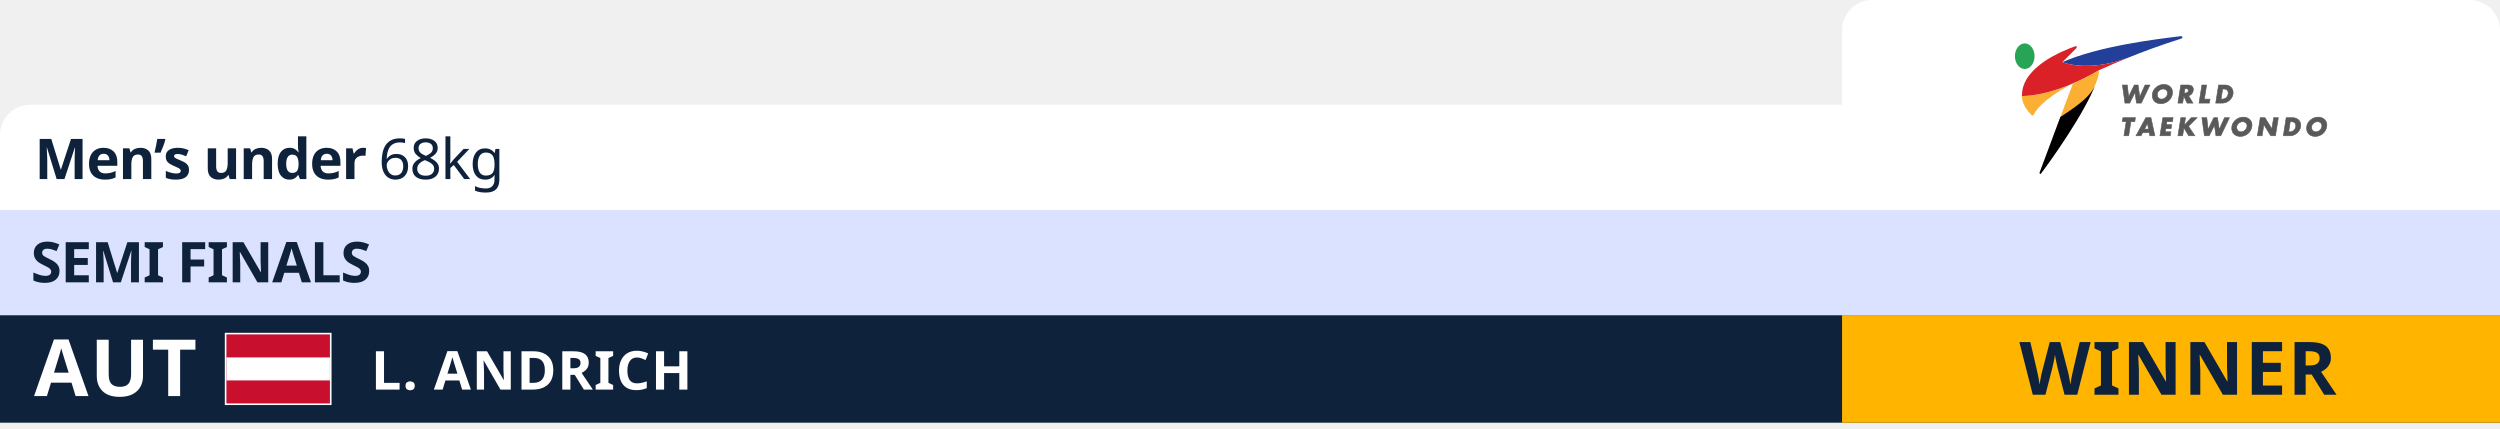
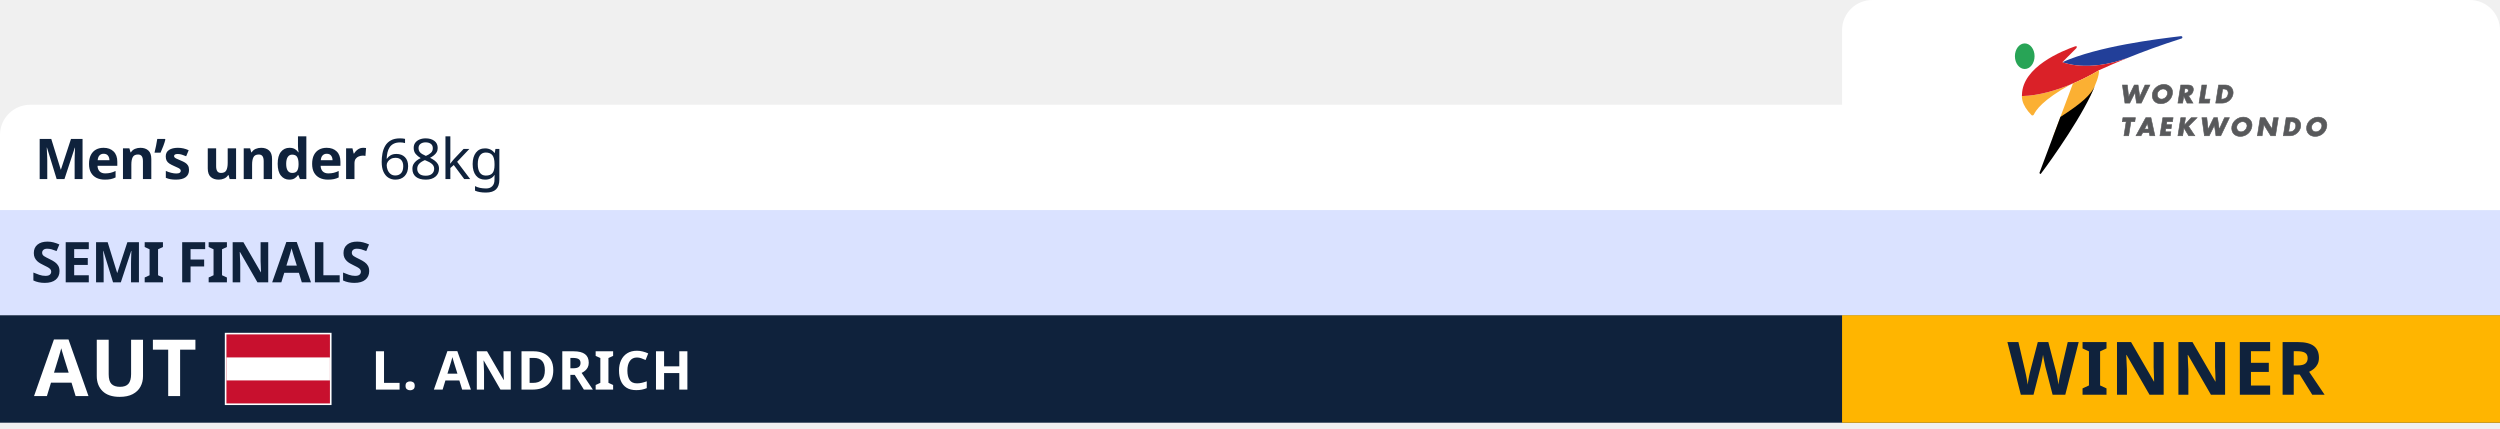
<svg xmlns="http://www.w3.org/2000/svg" version="1.1" viewBox="0 0 1534.1 262.901">
  <defs>
    <style>
      .cls-1 {
        font-family: FixelDisplay-Bold, 'Fixel Display';
        font-size: 45.249px;
        font-weight: 700;
        letter-spacing: .02em;
      }

-       .cls-1, .cls-2, .cls-3, .cls-4 {
+       .cls-1,
+       .cls-2,
+       .cls-3,
+       .cls-4 {
        fill: #0f223c;
      }

      .cls-5 {
        fill: #58595b;
      }

      .cls-6 {
        fill: #e6e6e6;
      }

      .cls-7 {
        fill: #231f20;
      }

      .cls-8 {
        fill: #fbb033;
      }

      .cls-2 {
        letter-spacing: -.02em;
      }

-       .cls-2, .cls-3 {
+       .cls-2,
+       .cls-3 {
        font-size: 34.493px;
      }

-       .cls-2, .cls-9, .cls-10, .cls-11 {
+       .cls-2,
+       .cls-9,
+       .cls-10,
+       .cls-11 {
        font-family: FixelDisplay-SemiBold, 'Fixel Display';
        font-weight: 600;
      }

      .cls-12 {
        fill: #dae2ff;
      }

      .cls-3 {
        letter-spacing: -.02em;
      }

      .cls-9 {
        font-size: 32.931px;
        letter-spacing: .02em;
      }

-       .cls-9, .cls-11, .cls-13 {
+       .cls-9,
+       .cls-11,
+       .cls-13 {
        fill: #fff;
      }

      .cls-11 {
        font-size: 48.429px;
        letter-spacing: .02em;
      }

      .cls-14 {
        fill: #c8102e;
      }

      .cls-15 {
        fill: #28a456;
      }

      .cls-16 {
        fill: #ffb500;
      }

      .cls-17 {
        fill: #223f99;
      }

      .cls-18 {
        font-family: FixelDisplay-Regular, 'Fixel Display';
      }

      .cls-19 {
        fill: #da2128;
      }
    </style>
  </defs>
  <g>
    <g id="Layer_2">
      <g id="winner_x5F_overlay">
        <g id="player_x5F_winner">
          <rect class="cls-4" x="0" y="193.388" width="1534.1" height="65.999" />
-           <text id="modern_winner_ioc" class="cls-11" transform="translate(20.88932 243.0461)">
-             <tspan x="0" y="0">AUT</tspan>
+           <text text-anchor="middle" id="athleteCountry" class="cls-11" transform="translate(20.88932 243.0461)">
+             <tspan x="50" y="0">AUT</tspan>
          </text>
          <rect class="cls-16" x="1130.365" y="193.388" width="403.735" height="65.999" />
          <g id="flag_x5F_placeholder">
            <rect class="cls-6" x="138.458" y="204.725" width="64.49" height="43.326" />
            <path class="cls-13" d="M202.448,205.224v42.327h-63.49v-42.327h63.49M203.448,204.224h-65.49v44.327h65.49v-44.327h0Z" />
          </g>
          <g id="flag">
            <rect class="cls-14" x="138.958" y="205.225" width="63.49" height="42.327" />
            <rect class="cls-13" x="138.958" y="219.333" width="63.49" height="14.109" />
          </g>
-           <text id="modern_winner_name" class="cls-9" transform="translate(227.7131 239.0754)">
+           <text id="athleteName" class="cls-9" transform="translate(227.7131 239.0754)">
            <tspan x="0" y="0">L. ANDRICH</tspan>
          </text>
-           <text class="cls-1" transform="translate(1239.155 242.2251)">
-             <tspan x="0" y="0">WINNER</tspan>
+           <text text-anchor="middle" id="winnerLabel" class="cls-1" transform="translate(1239.155 242.2251)">
+             <tspan x="90" y="0">WINNER</tspan>
          </text>
        </g>
        <path class="cls-13" d="M1515.088,64.279H18.531C8.297,64.279 0,72.575 0,82.81v46.115h1533.619v-46.115c0-10.235-8.297-18.531-18.531-18.531Z" />
        <rect class="cls-12" x="0" y="128.925" width="1534.1" height="64.463" />
-         <text class="cls-2" transform="translate(18.89127 173.2468)">
+         <text id="division" class="cls-2" transform="translate(18.89127 173.2468)">
          <tspan id="modern_phase" x="0" y="0">SEMI FINALS</tspan>
        </text>
        <g id="logo">
          <path class="cls-13" d="M1148.897 0h366.672c10.228,0,18.531,8.304,18.531,18.531v110.394h-403.735V18.531C1130.365,8.304,1138.669 0,1148.897 0Z" />
          <g>
            <polygon class="cls-5" points="1306.205 59.33 1306.235 59.33 1309.698 52.157 1311.995 52.157 1313.038 59.33 1313.067 59.33 1316.296 52.157 1319.3 52.157 1313.991 63.26 1311.046 63.26 1310.121 56.825 1310.092 56.825 1306.892 63.26 1303.962 63.26 1302.408 52.157 1305.413 52.157 1306.205 59.33" />
            <path class="cls-5" d="M1314.103,63.439h-3.211l-.871-6.071-3.017,6.071h-3.196l-1.602-11.459h3.367l.748,6.764,3.266-6.764h2.563l.985,6.77,3.047-6.77h3.402l-5.479,11.459ZM1311.2,63.083h2.679l5.139-10.747h-2.607l-3.228,7.172h-.269l-.052-.153-1.021-7.019h-2.031l-3.463,7.172h-.271l-.047-.159-.775-7.013h-2.641l1.504,10.747h2.665l3.199-6.436h.265l.051.153.903,6.283Z" />
            <path class="cls-5" d="M1333.099,57.503c-.569,3.593-3.548,6.126-7.112,6.126-3.564,0-5.74-2.532-5.171-6.126.532-3.358,3.851-5.714,7.047-5.714,3.196,0,5.767,2.356,5.235,5.714M1323.819,57.518c-.304,1.914.889,3.313,2.612,3.313,1.724,0,3.359-1.399,3.661-3.313.243-1.532-.949-2.931-2.673-2.931-1.722,0-3.357,1.399-3.6,2.931" />
            <path class="cls-5" d="M1325.987,63.807c-1.774,0-3.288-.628-4.261-1.767-.984-1.152-1.369-2.773-1.085-4.565.512-3.234,3.752-5.864,7.222-5.864,1.745,0,3.329.684,4.346,1.874.928,1.087,1.306,2.523,1.065,4.046-.575,3.636-3.64,6.276-7.287,6.276M1327.864,51.967c-3.303,0-6.385,2.495-6.871,5.564-.267,1.688.089,3.205,1.004,4.278.904,1.059,2.322,1.642,3.991,1.642,3.471,0,6.388-2.514,6.936-5.976.229-1.438-.112-2.738-.984-3.758-.949-1.112-2.434-1.75-4.075-1.75M1326.43,61.009c-.868,0-1.634-.337-2.157-.949-.564-.661-.788-1.574-.63-2.57.265-1.671,1.994-3.081,3.777-3.081.887,0,1.706.363,2.246.994.505.592.725,1.373.603,2.142-.307,1.942-1.993,3.463-3.838,3.463M1327.42,54.765c-1.589,0-3.19,1.299-3.425,2.781-.142.892.053,1.703.548,2.284.455.531,1.124.823,1.887.823,1.674,0,3.206-1.389,3.486-3.163.106-.666-.084-1.344-.522-1.855-.472-.554-1.192-.87-1.975-.87" />
            <path class="cls-5" d="M1345.701,63.26h-3.594l-2.048-4.27h-.03l-.676,4.27h-2.887l1.759-11.103h4.315c2.195,0,3.693,1.045,3.317,3.416-.243,1.532-1.307,2.857-2.927,3.136l2.77,4.55ZM1340.324,57.135h.28c.943,0,2.031-.176,2.222-1.385.191-1.208-.841-1.384-1.784-1.384h-.28l-.439,2.769Z" />
            <path class="cls-5" d="M1346.018,63.438h-4.022l-1.872-3.903-.618,3.903h-3.247l1.816-11.459h4.467c1.325,0,2.342.371,2.941,1.071.536.627.721,1.485.552,2.55-.257,1.628-1.351,2.87-2.819,3.231l2.804,4.606ZM1342.219,63.083h3.165l-2.74-4.504.257-.044c1.441-.249,2.533-1.422,2.781-2.989.152-.959-.007-1.72-.471-2.263-.529-.62-1.453-.947-2.671-.947h-4.162l-1.703,10.747h2.526l.676-4.27h.264l.079.1,1.999,4.17ZM1340.604,57.312h-.489l.495-3.124h.432c.55,0,1.328.055,1.727.521.225.263.303.622.233,1.068-.218,1.375-1.473,1.535-2.398,1.535M1340.532,56.957h.072c1.279,0,1.911-.381,2.046-1.235.055-.344.004-.599-.151-.782-.304-.356-.977-.396-1.457-.396h-.127l-.383,2.413Z" />
            <polygon class="cls-5" points="1352.695 60.816 1356.155 60.816 1355.768 63.261 1349.421 63.261 1351.181 52.157 1354.068 52.157 1352.695 60.816" />
            <path class="cls-5" d="M1355.921,63.439h-6.709l1.816-11.459h3.247l-1.372,8.658h3.46l-.443,2.801ZM1349.63,63.083h5.987l.331-2.09h-3.46l1.372-8.658h-2.526l-1.704,10.747Z" />
            <path class="cls-5" d="M1361.412,52.157h4.094c3.093,0,5.256,2.43,4.76,5.551-.494,3.122-3.442,5.553-6.519,5.553h-4.094l1.76-11.104ZM1362.926,60.816h.649c1.723,0,3.345-.942,3.689-3.107.314-1.988-.82-3.108-2.674-3.108h-.678l-.985,6.215Z" />
            <path class="cls-5" d="M1363.747,63.439h-4.302l1.815-11.459h4.246c1.572,0,2.951.601,3.883,1.693.923,1.081,1.297,2.524,1.053,4.063-.498,3.144-3.501,5.703-6.695,5.703M1359.861,63.083h3.886c3.026,0,5.872-2.425,6.344-5.403.229-1.435-.117-2.777-.971-3.777-.864-1.011-2.147-1.568-3.613-1.568h-3.942l-1.703,10.748ZM1363.575,60.994h-.857l1.041-6.571h.83c1.01,0,1.813.315,2.322.911.501.588.683,1.417.528,2.402-.38,2.402-2.245,3.257-3.864,3.257M1363.135,60.638h.44c1.906,0,3.22-1.106,3.513-2.957.139-.878-.016-1.61-.448-2.116-.439-.514-1.149-.786-2.051-.786h-.525l-.929,5.859Z" />
            <polygon class="cls-5" points="1306.23 83.335 1303.343 83.335 1304.716 74.677 1302.33 74.677 1302.717 72.232 1310.375 72.232 1309.987 74.677 1307.603 74.677 1306.23 83.335" />
            <path class="cls-5" d="M1306.381,83.513h-3.247l1.372-8.659h-2.386l.443-2.8h8.02l-.444,2.8h-2.386l-1.373,8.659ZM1303.551,83.158h2.526l1.372-8.659h2.386l.331-2.089h-7.298l-.331,2.089h2.386l-1.373,8.659Z" />
            <path class="cls-5" d="M1314.853,81.406l-1.072,1.93h-3.063l6.031-11.103h3.152l2.423,11.103h-3.078l-.416-1.93h-3.977ZM1317.781,75.663h-.029l-1.753,3.534h2.4l-.618-3.534Z" />
            <path class="cls-5" d="M1322.544,83.513h-3.442l-.416-1.93h-3.728l-1.072,1.93h-3.467l6.223-11.459h3.401l2.5,11.459ZM1319.389,83.157h2.713l-2.345-10.748h-2.903l-5.837,10.748h2.66l1.072-1.93h4.225l.416,1.93ZM1318.611,79.375h-2.9l1.93-3.89h.29l.681,3.89ZM1316.285,79.019h1.902l-.496-2.835-1.406,2.835Z" />
            <polygon class="cls-5" points="1329.684 74.677 1329.39 76.531 1332.644 76.531 1332.258 78.976 1329.003 78.976 1328.699 80.89 1332.131 80.89 1331.744 83.335 1325.426 83.335 1327.185 72.232 1333.503 72.232 1333.115 74.677 1329.684 74.677" />
            <path class="cls-5" d="M1331.896,83.513h-6.679l1.816-11.459h6.678l-.444,2.8h-3.431l-.238,1.499h3.254l-.443,2.8h-3.254l-.247,1.558h3.432l-.444,2.801ZM1325.634,83.158h5.957l.331-2.09h-3.432l.359-2.27h3.256l.33-2.089h-3.254l.35-2.21h3.432l.331-2.089h-5.957l-1.703,10.747Z" />
            <polygon class="cls-5" points="1344.633 72.232 1348.211 72.232 1342.96 77.489 1346.849 83.335 1343.108 83.335 1340.145 78.521 1340.116 78.521 1339.353 83.335 1336.467 83.335 1338.226 72.232 1341.113 72.232 1340.386 76.812 1340.416 76.812 1344.633 72.232" />
            <path class="cls-5" d="M1347.181,83.513h-4.172l-2.787-4.529-.718,4.529h-3.247l1.815-11.459h3.247l-.673,4.243,3.907-4.243h4.085l-5.451,5.458,3.992,6.001ZM1343.208,83.158h3.309l-3.785-5.691,5.051-5.056h-3.072l-4.215,4.58h-.287l.003-.206.693-4.374h-2.526l-1.703,10.747h2.526l.763-4.815h.252l.081.085,2.911,4.73Z" />
            <polygon class="cls-5" points="1354.963 79.404 1354.993 79.404 1358.456 72.232 1360.753 72.232 1361.796 79.404 1361.826 79.404 1365.054 72.232 1368.058 72.232 1362.749 83.335 1359.804 83.335 1358.88 76.9 1358.85 76.9 1355.651 83.335 1352.721 83.335 1351.166 72.232 1354.171 72.232 1354.963 79.404" />
            <path class="cls-5" d="M1362.861,83.513h-3.212l-.871-6.069-3.017,6.069h-3.196l-1.603-11.459h3.368l.748,6.764,3.266-6.764h2.563l.985,6.77,3.046-6.77h3.402l-5.479,11.459ZM1359.958,83.158h2.68l5.138-10.747h-2.607l-3.227,7.172h-.269l-.052-.153-1.021-7.019h-2.031l-3.463,7.172h-.271l-.048-.159-.774-7.013h-2.642l1.505,10.747h2.665l3.199-6.436h.265l.051.153.903,6.283Z" />
            <path class="cls-5" d="M1381.858,77.578c-.57,3.593-3.548,6.126-7.112,6.126-3.563,0-5.74-2.532-5.171-6.126.532-3.358,3.851-5.714,7.047-5.714,3.195,0,5.768,2.356,5.236,5.714M1372.577,77.593c-.303,1.914.889,3.313,2.612,3.313,1.723,0,3.359-1.399,3.661-3.313.243-1.532-.949-2.931-2.673-2.931-1.722,0-3.358,1.399-3.601,2.931" />
            <path class="cls-5" d="M1374.745,83.881c-1.775,0-3.288-.628-4.261-1.767-.984-1.152-1.369-2.773-1.085-4.565.512-3.234,3.753-5.864,7.223-5.864,1.744,0,3.328.684,4.346,1.874.928,1.087,1.306,2.524,1.066,4.046-.576,3.636-3.642,6.276-7.288,6.276M1376.622,72.041c-3.303,0-6.386,2.497-6.871,5.564-.267,1.687.089,3.205,1.004,4.278.904,1.059,2.322,1.642,3.99,1.642,3.471,0,6.388-2.513,6.937-5.976.229-1.438-.112-2.737-.984-3.758-.949-1.112-2.435-1.75-4.075-1.75M1375.189,81.083c-.868,0-1.634-.337-2.157-.949-.565-.659-.788-1.574-.631-2.57.266-1.671,1.995-3.081,3.777-3.081.886,0,1.704.363,2.245.994.506.592.725,1.373.604,2.142-.308,1.942-1.993,3.463-3.838,3.463M1376.178,74.839c-1.589,0-3.19,1.299-3.425,2.781-.142.892.054,1.703.549,2.284.454.531,1.124.823,1.887.823,1.674,0,3.205-1.389,3.486-3.163.106-.667-.084-1.344-.523-1.856-.473-.554-1.192-.87-1.974-.87" />
            <polygon class="cls-5" points="1386.984 72.232 1389.871 72.232 1394.082 79.021 1394.111 79.021 1395.187 72.232 1398.073 72.232 1396.315 83.335 1393.428 83.335 1389.219 76.531 1389.19 76.531 1388.112 83.335 1385.225 83.335 1386.984 72.232" />
            <path class="cls-5" d="M1396.467,83.513h-3.138l-4.032-6.518-1.033,6.518h-3.247l1.815-11.459h3.137l.052.083,3.983,6.421,1.03-6.504h3.248l-1.815,11.459ZM1393.527,83.158h2.635l1.703-10.747h-2.526l-1.075,6.789h-.25l-.083-.085-4.158-6.703h-2.636l-1.703,10.747h2.526l1.078-6.804h.251l.081.084,4.157,6.719Z" />
            <path class="cls-5" d="M1402.898,72.232h4.094c3.093,0,5.256,2.43,4.761,5.551-.495,3.122-3.442,5.553-6.521,5.553h-4.094l1.759-11.104ZM1404.413,80.89h.648c1.723,0,3.345-.942,3.689-3.107.315-1.988-.819-3.106-2.674-3.106h-.678l-.984,6.213Z" />
            <path class="cls-5" d="M1405.233,83.514h-4.301l1.815-11.459h4.247c1.572,0,2.95.601,3.883,1.693.923,1.081,1.297,2.524,1.053,4.063-.498,3.145-3.502,5.703-6.696,5.703M1401.347,83.158h3.885c3.027,0,5.873-2.423,6.345-5.403.227-1.435-.118-2.777-.972-3.777-.864-1.011-2.147-1.568-3.613-1.568h-3.942l-1.703,10.748ZM1405.061,81.068h-.856l1.04-6.569h.83c1.011,0,1.814.315,2.323.911.501.586.683,1.417.527,2.4-.38,2.402-2.245,3.257-3.864,3.257M1404.621,80.713h.44c1.906,0,3.22-1.106,3.513-2.957.139-.878-.015-1.609-.446-2.114-.44-.514-1.15-.786-2.053-.786h-.525l-.928,5.858Z" />
            <path class="cls-5" d="M1427.788,77.578c-.568,3.593-3.548,6.126-7.111,6.126-3.565,0-5.74-2.532-5.171-6.126.531-3.358,3.851-5.714,7.047-5.714,3.196,0,5.767,2.356,5.235,5.714M1418.509,77.593c-.305,1.914.888,3.313,2.612,3.313,1.723,0,3.359-1.399,3.661-3.313.243-1.532-.949-2.931-2.673-2.931-1.722,0-3.359,1.399-3.6,2.931" />
            <path class="cls-5" d="M1420.677,83.881c-1.774,0-3.288-.626-4.261-1.767-.984-1.152-1.369-2.773-1.085-4.565.512-3.233,3.751-5.864,7.222-5.864,1.745,0,3.328.684,4.346,1.874.928,1.087,1.306,2.524,1.066,4.046-.575,3.636-3.64,6.276-7.287,6.276M1422.553,72.041c-3.303,0-6.385,2.497-6.87,5.564-.267,1.687.089,3.207,1.004,4.278.904,1.059,2.322,1.642,3.991,1.642,3.471,0,6.388-2.513,6.935-5.976.229-1.438-.112-2.738-.984-3.76-.949-1.111-2.435-1.749-4.076-1.749M1421.12,81.083c-.869,0-1.635-.337-2.158-.949-.564-.661-.788-1.574-.63-2.57.265-1.671,1.993-3.081,3.777-3.081.887,0,1.705.363,2.246.994.505.592.725,1.373.603,2.142-.308,1.942-1.993,3.463-3.838,3.463M1422.11,74.839c-1.59,0-3.191,1.299-3.425,2.781-.142.892.052,1.703.548,2.282.454.532,1.125.825,1.887.825,1.674,0,3.205-1.389,3.486-3.163.106-.667-.084-1.342-.522-1.854-.473-.555-1.192-.871-1.975-.871" />
            <path class="cls-15" d="M1242.464,42.338c3.322,0,6.027-3.513,6.027-7.851,0-4.337-2.705-7.848-6.027-7.848-3.329,0-6.033,3.511-6.033,7.848,0,4.339,2.703,7.851,6.033,7.851" />
            <path class="cls-8" d="M1241.012,61.565c.01.053.01.111.014.16l.014-.009c.698,2.813,2.506,5.797,5.617,8.959.356.213.914.343,1.385-.348,1.257-2.657,5.238-8.914,22.651-18.557-8.636,3.565-19.457,6.933-29.972,7.191-.012.85.081,1.722.29,2.603" />
            <path class="cls-17" d="M1338.397,22.174c-15.292,1.841-50.605,6.134-72.839,15.974,0,0,15.288,6.551,40.091-2.638l-.003.006c9.275-3.767,20.048-7.764,33.116-11.91.43-.233.457-.755.457-.755-.107-.59-.563-.672-.822-.676" />
            <path class="cls-7" d="M1270.694,51.771c.459-.191.908-.376,1.355-.567l.082-.222c-.489.265-.966.526-1.437.789" />
            <path class="cls-19" d="M1265.558,38.148l8.52-8.533c.899-1.253,0-1.299-.551-1.231-8.13,2.81-32.391,12.615-32.761,29.681-.028.295-.043.595-.044.898,10.515-.259,21.336-3.626,29.973-7.191.471-.262.947-.523,1.436-.789l-.081.222c9.451-4.03,15.968-8.115,15.968-8.115,5.302-2.388,11.099-4.925,17.629-7.573l.003-.006c-24.803,9.189-40.091,2.638-40.091,2.638" />
            <path class="cls-8" d="M1282.737,58.611c3.385-6.753,5.532-12.419,5.28-15.522,0,0-6.517,4.085-15.968,8.115l-12.551,33.491c12.612-8.172,20.032-19.996,23.238-26.084" />
            <path d="M1252.421,106.536c6.428-8.457,26.953-37.422,33.45-54.764-2.412,6.443-8.916,11.829-21.529,19.998l-4.843,12.926-8,21.352c.039.252.46,1.096.922.488" />
          </g>
        </g>
        <text class="cls-3" transform="translate(21.23648 109.8855)">
-           <tspan id="modern_gender" class="cls-10" x="0" y="0">Men’s under</tspan>
-           <tspan id="modern_weight" class="cls-18" x="202.815" y="0" xml:space="preserve"> 68kg</tspan>
+           <tspan id="categoryGender" class="cls-10" x="0" y="0">Men’s under</tspan>
+           <tspan id="categoryWeight" class="cls-18" x="202.815" y="0" xml:space="preserve"> 68kg</tspan>
        </text>
      </g>
    </g>
  </g>
</svg>
